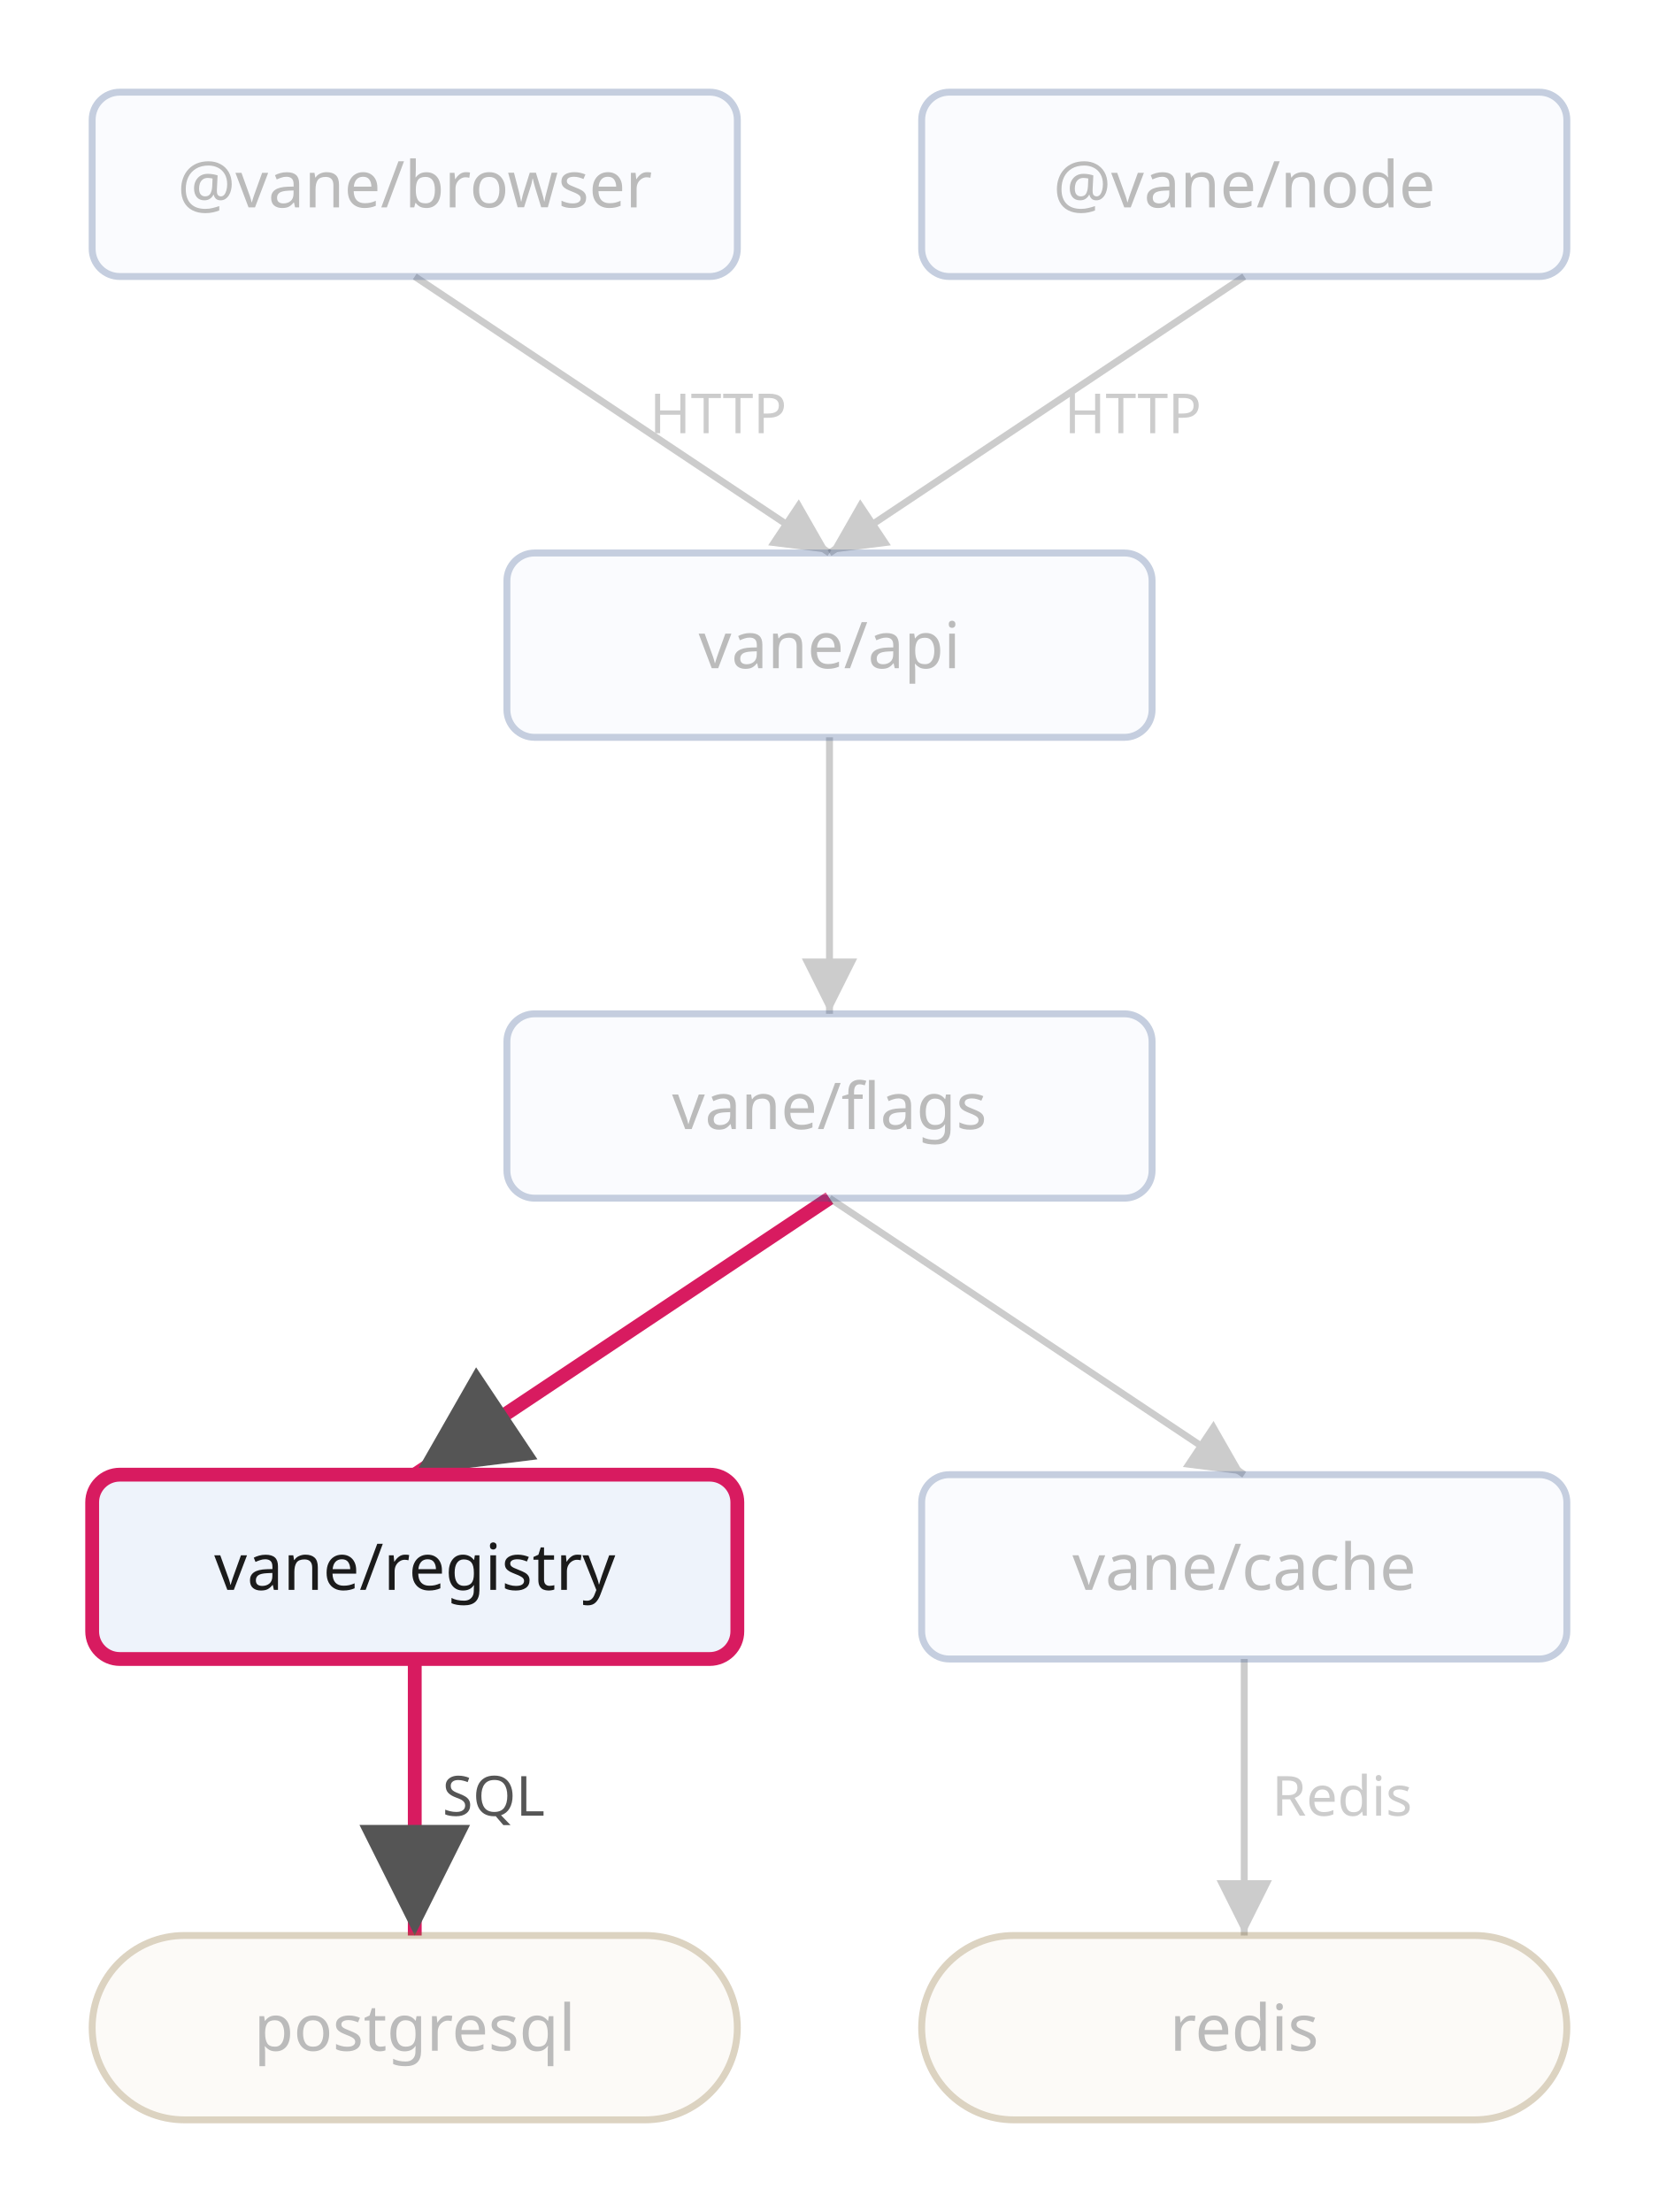
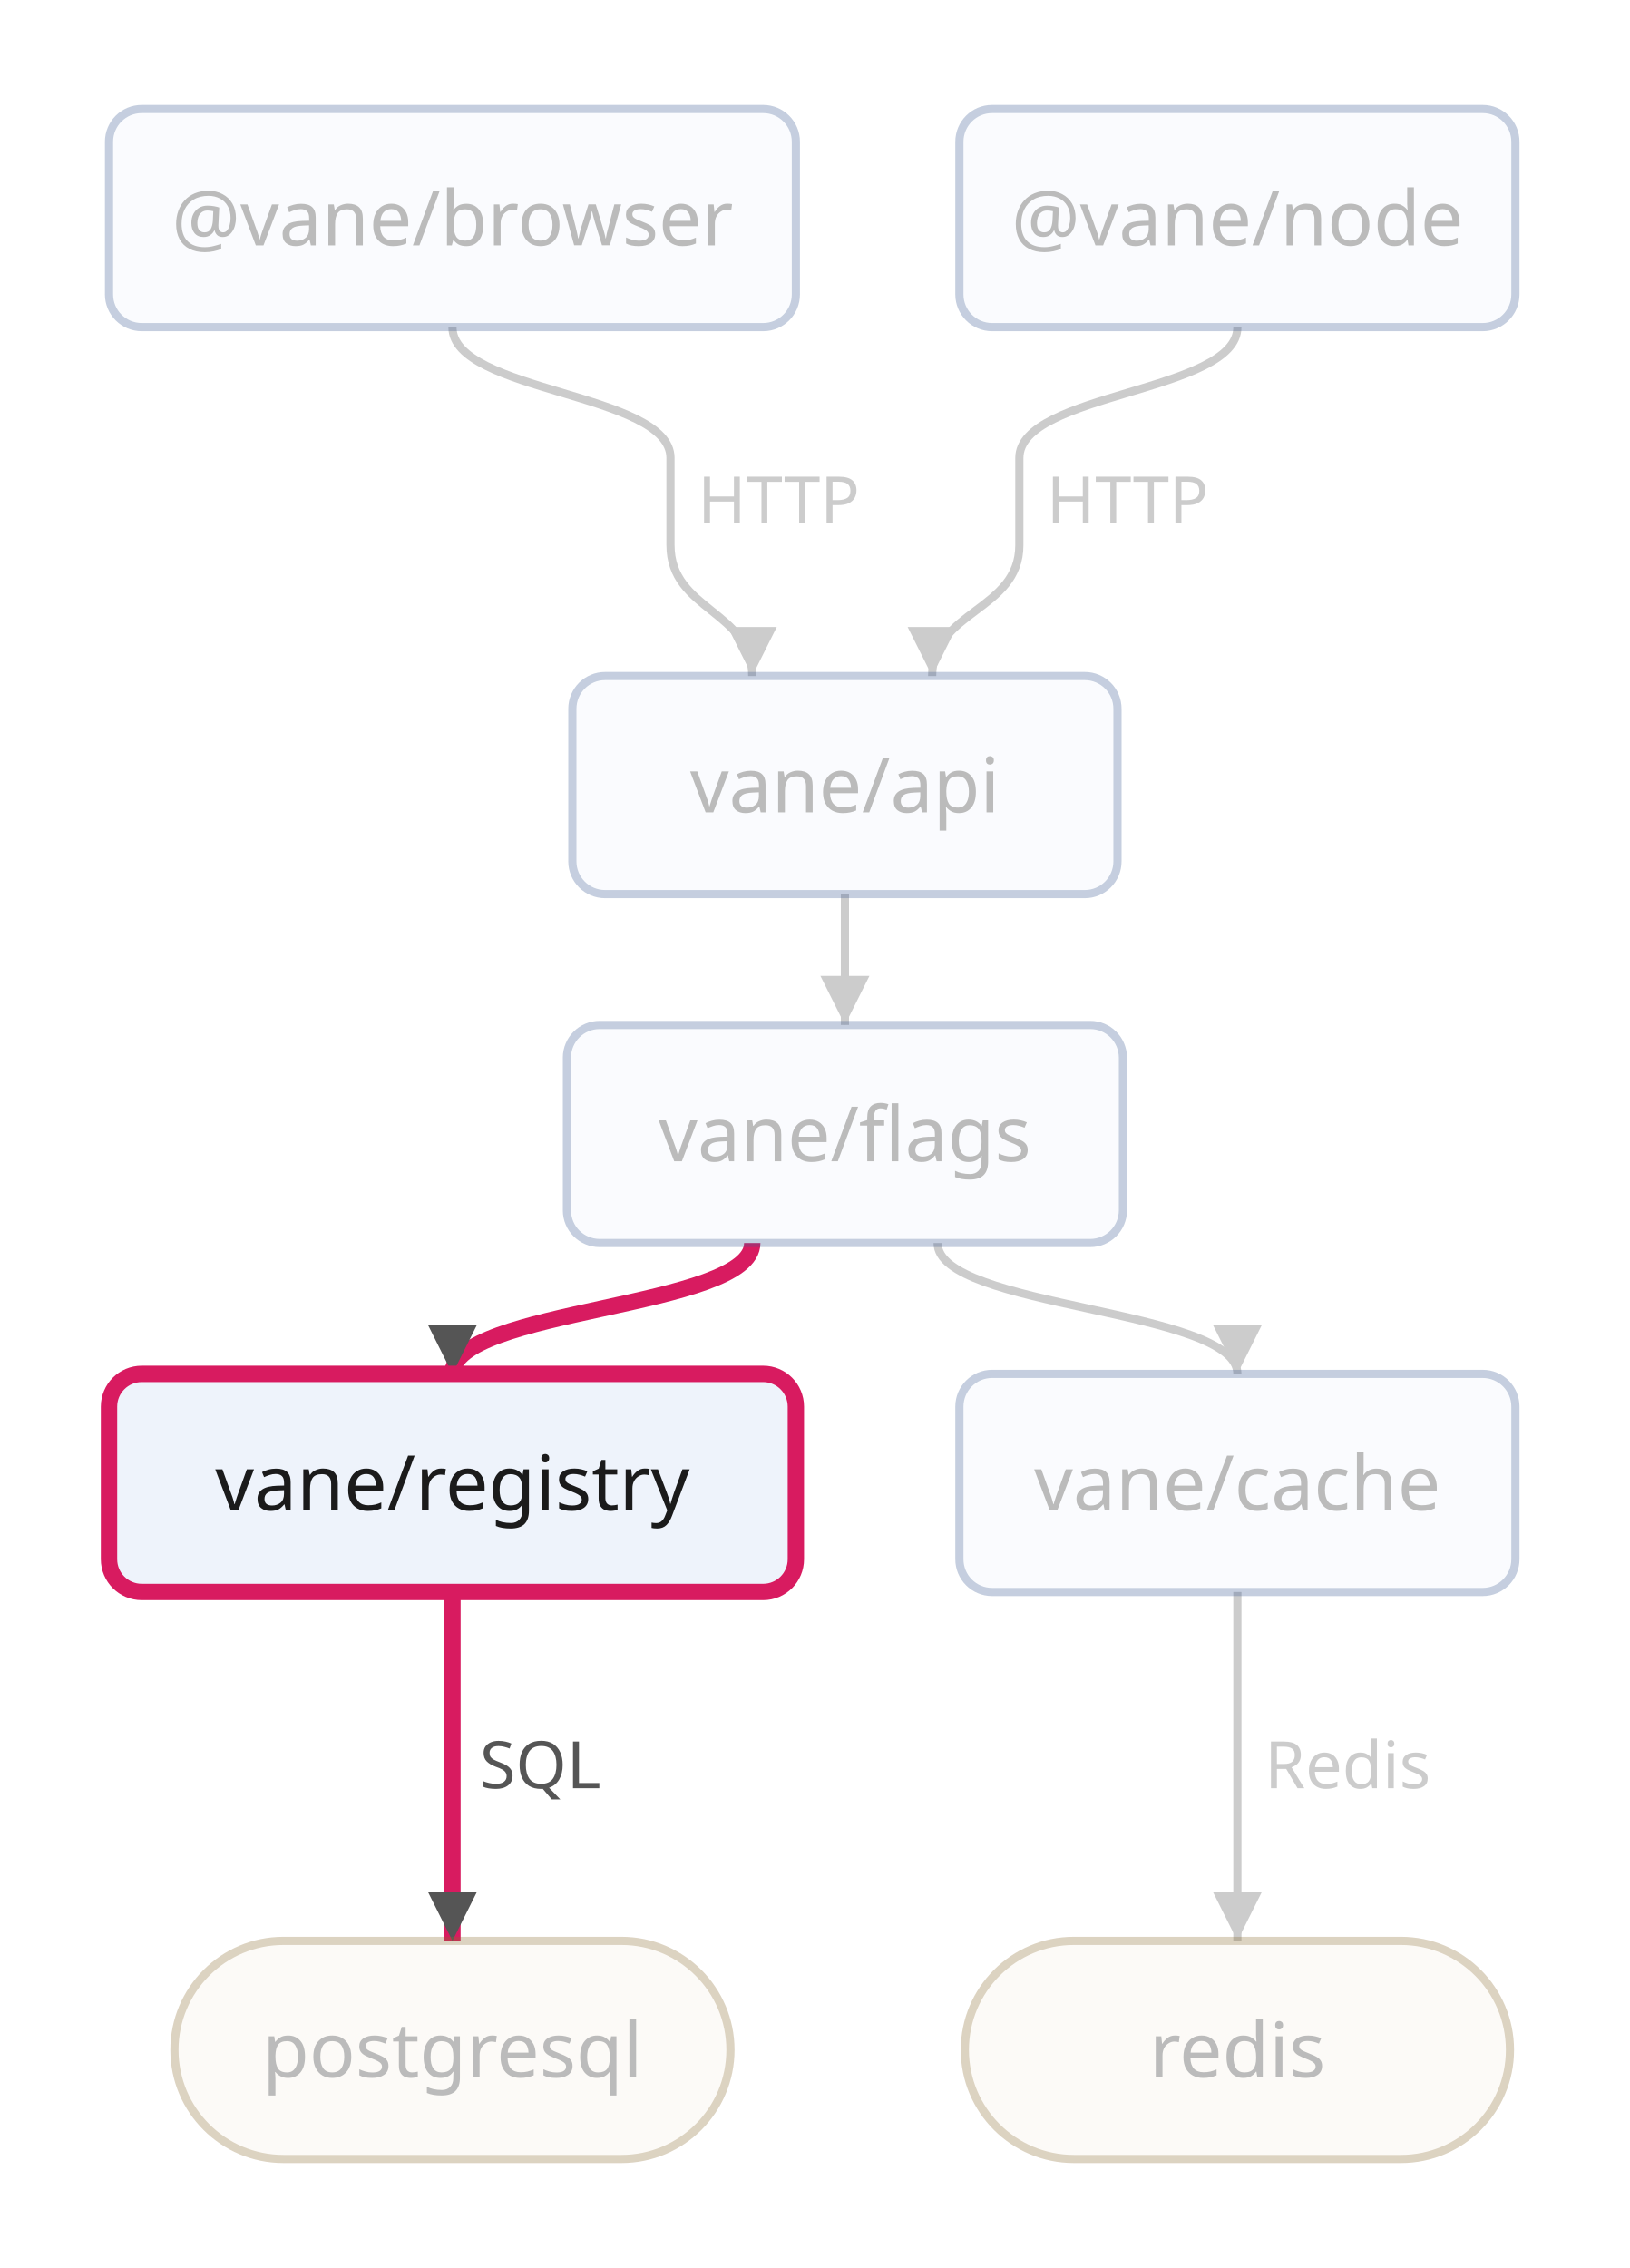
- <svg xmlns="http://www.w3.org/2000/svg" width="360" height="480" viewBox="0 0 360 480">
+ <svg xmlns="http://www.w3.org/2000/svg" width="299" height="416" viewBox="0 0 299 416">
  <style>
    .node rect { fill: #eef3fb; stroke: #3b5b92; stroke-width: 1.5 }
    .store rect { fill: #f6efe3; stroke: #8a6a2f }
    .node text { font: 14px sans-serif; fill: #1b1b1b }
-     .edge line { stroke: #555555; stroke-width: 1.5 }
+     .edge path { fill: none; stroke: #555555; stroke-width: 1.5 }
    .edge text { font: 12px sans-serif; fill: #555555 }
    .node:not(.highlight), .edge:not(.highlight) { opacity: 0.3 }
-     .highlight rect, .highlight line { stroke: #d81b60; stroke-width: 3 }
+     .highlight rect, .highlight path { stroke: #d81b60; stroke-width: 3 }
  </style>
  <defs>
-     <marker id="arrow" viewBox="0 0 10 10" refX="10" refY="5" markerWidth="8" markerHeight="8" orient="auto">
+     <marker id="arrow" viewBox="0 0 10 10" refX="10" refY="5" markerWidth="9" markerHeight="9" markerUnits="userSpaceOnUse" orient="auto">
      <path d="M 0 0 L 10 5 L 0 10 z" fill="#555555" />
    </marker>
  </defs>
  <g class="edge" id="edge-browser-api">
-     <line x1="90" y1="60" x2="180" y2="120" marker-end="url(#arrow)" />
-     <text x="141" y="94">HTTP</text>
+     <path d="M 83 60 C 83 72, 123 72, 123 84 L 123 100 C 123 112, 138 112, 138 124" marker-end="url(#arrow)" />
+     <text x="128" y="96">HTTP</text>
  </g>
  <g class="edge" id="edge-node-api">
-     <line x1="270" y1="60" x2="180" y2="120" marker-end="url(#arrow)" />
-     <text x="231" y="94">HTTP</text>
+     <path d="M 227 60 C 227 72, 187 72, 187 84 L 187 100 C 187 112, 171 112, 171 124" marker-end="url(#arrow)" />
+     <text x="192" y="96">HTTP</text>
  </g>
  <g class="edge" id="edge-api-flags">
-     <line x1="180" y1="160" x2="180" y2="220" marker-end="url(#arrow)" />
+     <path d="M 155 164 C 155 176, 155 176, 155 188" marker-end="url(#arrow)" />
  </g>
  <g class="edge highlight" id="edge-flags-registry">
-     <line x1="180" y1="260" x2="90" y2="320" marker-end="url(#arrow)" />
+     <path d="M 138 228 C 138 240, 83 240, 83 252" marker-end="url(#arrow)" />
  </g>
  <g class="edge" id="edge-flags-cache">
-     <line x1="180" y1="260" x2="270" y2="320" marker-end="url(#arrow)" />
+     <path d="M 172 228 C 172 240, 227 240, 227 252" marker-end="url(#arrow)" />
  </g>
  <g class="edge highlight" id="edge-registry-postgresql">
-     <line x1="90" y1="360" x2="90" y2="420" marker-end="url(#arrow)" />
-     <text x="96" y="394">SQL</text>
+     <path d="M 83 292 C 83 304, 83 304, 83 316 L 83 332 C 83 344, 83 344, 83 356" marker-end="url(#arrow)" />
+     <text x="88" y="328">SQL</text>
  </g>
  <g class="edge" id="edge-cache-redis">
-     <line x1="270" y1="360" x2="270" y2="420" marker-end="url(#arrow)" />
-     <text x="276" y="394">Redis</text>
+     <path d="M 227 292 C 227 304, 227 304, 227 316 L 227 332 C 227 344, 227 344, 227 356" marker-end="url(#arrow)" />
+     <text x="232" y="328">Redis</text>
  </g>
  <g class="node service" id="node-browser">
-     <rect x="20" y="20" width="140" height="40" rx="6" />
-     <text x="90" y="45" text-anchor="middle">@vane/browser</text>
+     <rect x="20" y="20" width="126" height="40" rx="6" />
+     <text x="83" y="45" text-anchor="middle">@vane/browser</text>
  </g>
  <g class="node service" id="node-node">
-     <rect x="200" y="20" width="140" height="40" rx="6" />
-     <text x="270" y="45" text-anchor="middle">@vane/node</text>
+     <rect x="176" y="20" width="102" height="40" rx="6" />
+     <text x="227" y="45" text-anchor="middle">@vane/node</text>
  </g>
  <g class="node service" id="node-api">
-     <rect x="110" y="120" width="140" height="40" rx="6" />
-     <text x="180" y="145" text-anchor="middle">vane/api</text>
+     <rect x="105" y="124" width="100" height="40" rx="6" />
+     <text x="155" y="149" text-anchor="middle">vane/api</text>
  </g>
  <g class="node service" id="node-flags">
-     <rect x="110" y="220" width="140" height="40" rx="6" />
-     <text x="180" y="245" text-anchor="middle">vane/flags</text>
+     <rect x="104" y="188" width="102" height="40" rx="6" />
+     <text x="155" y="213" text-anchor="middle">vane/flags</text>
  </g>
  <g class="node service highlight" id="node-registry">
-     <rect x="20" y="320" width="140" height="40" rx="6" />
-     <text x="90" y="345" text-anchor="middle">vane/registry</text>
+     <rect x="20" y="252" width="126" height="40" rx="6" />
+     <text x="83" y="277" text-anchor="middle">vane/registry</text>
  </g>
  <g class="node service" id="node-cache">
-     <rect x="200" y="320" width="140" height="40" rx="6" />
-     <text x="270" y="345" text-anchor="middle">vane/cache</text>
+     <rect x="176" y="252" width="102" height="40" rx="6" />
+     <text x="227" y="277" text-anchor="middle">vane/cache</text>
  </g>
  <g class="node store" id="node-postgresql">
-     <rect x="20" y="420" width="140" height="40" rx="20" />
-     <text x="90" y="445" text-anchor="middle">postgresql</text>
+     <rect x="32" y="356" width="102" height="40" rx="20" />
+     <text x="83" y="381" text-anchor="middle">postgresql</text>
  </g>
  <g class="node store" id="node-redis">
-     <rect x="200" y="420" width="140" height="40" rx="20" />
-     <text x="270" y="445" text-anchor="middle">redis</text>
+     <rect x="177" y="356" width="100" height="40" rx="20" />
+     <text x="227" y="381" text-anchor="middle">redis</text>
  </g>
</svg>
